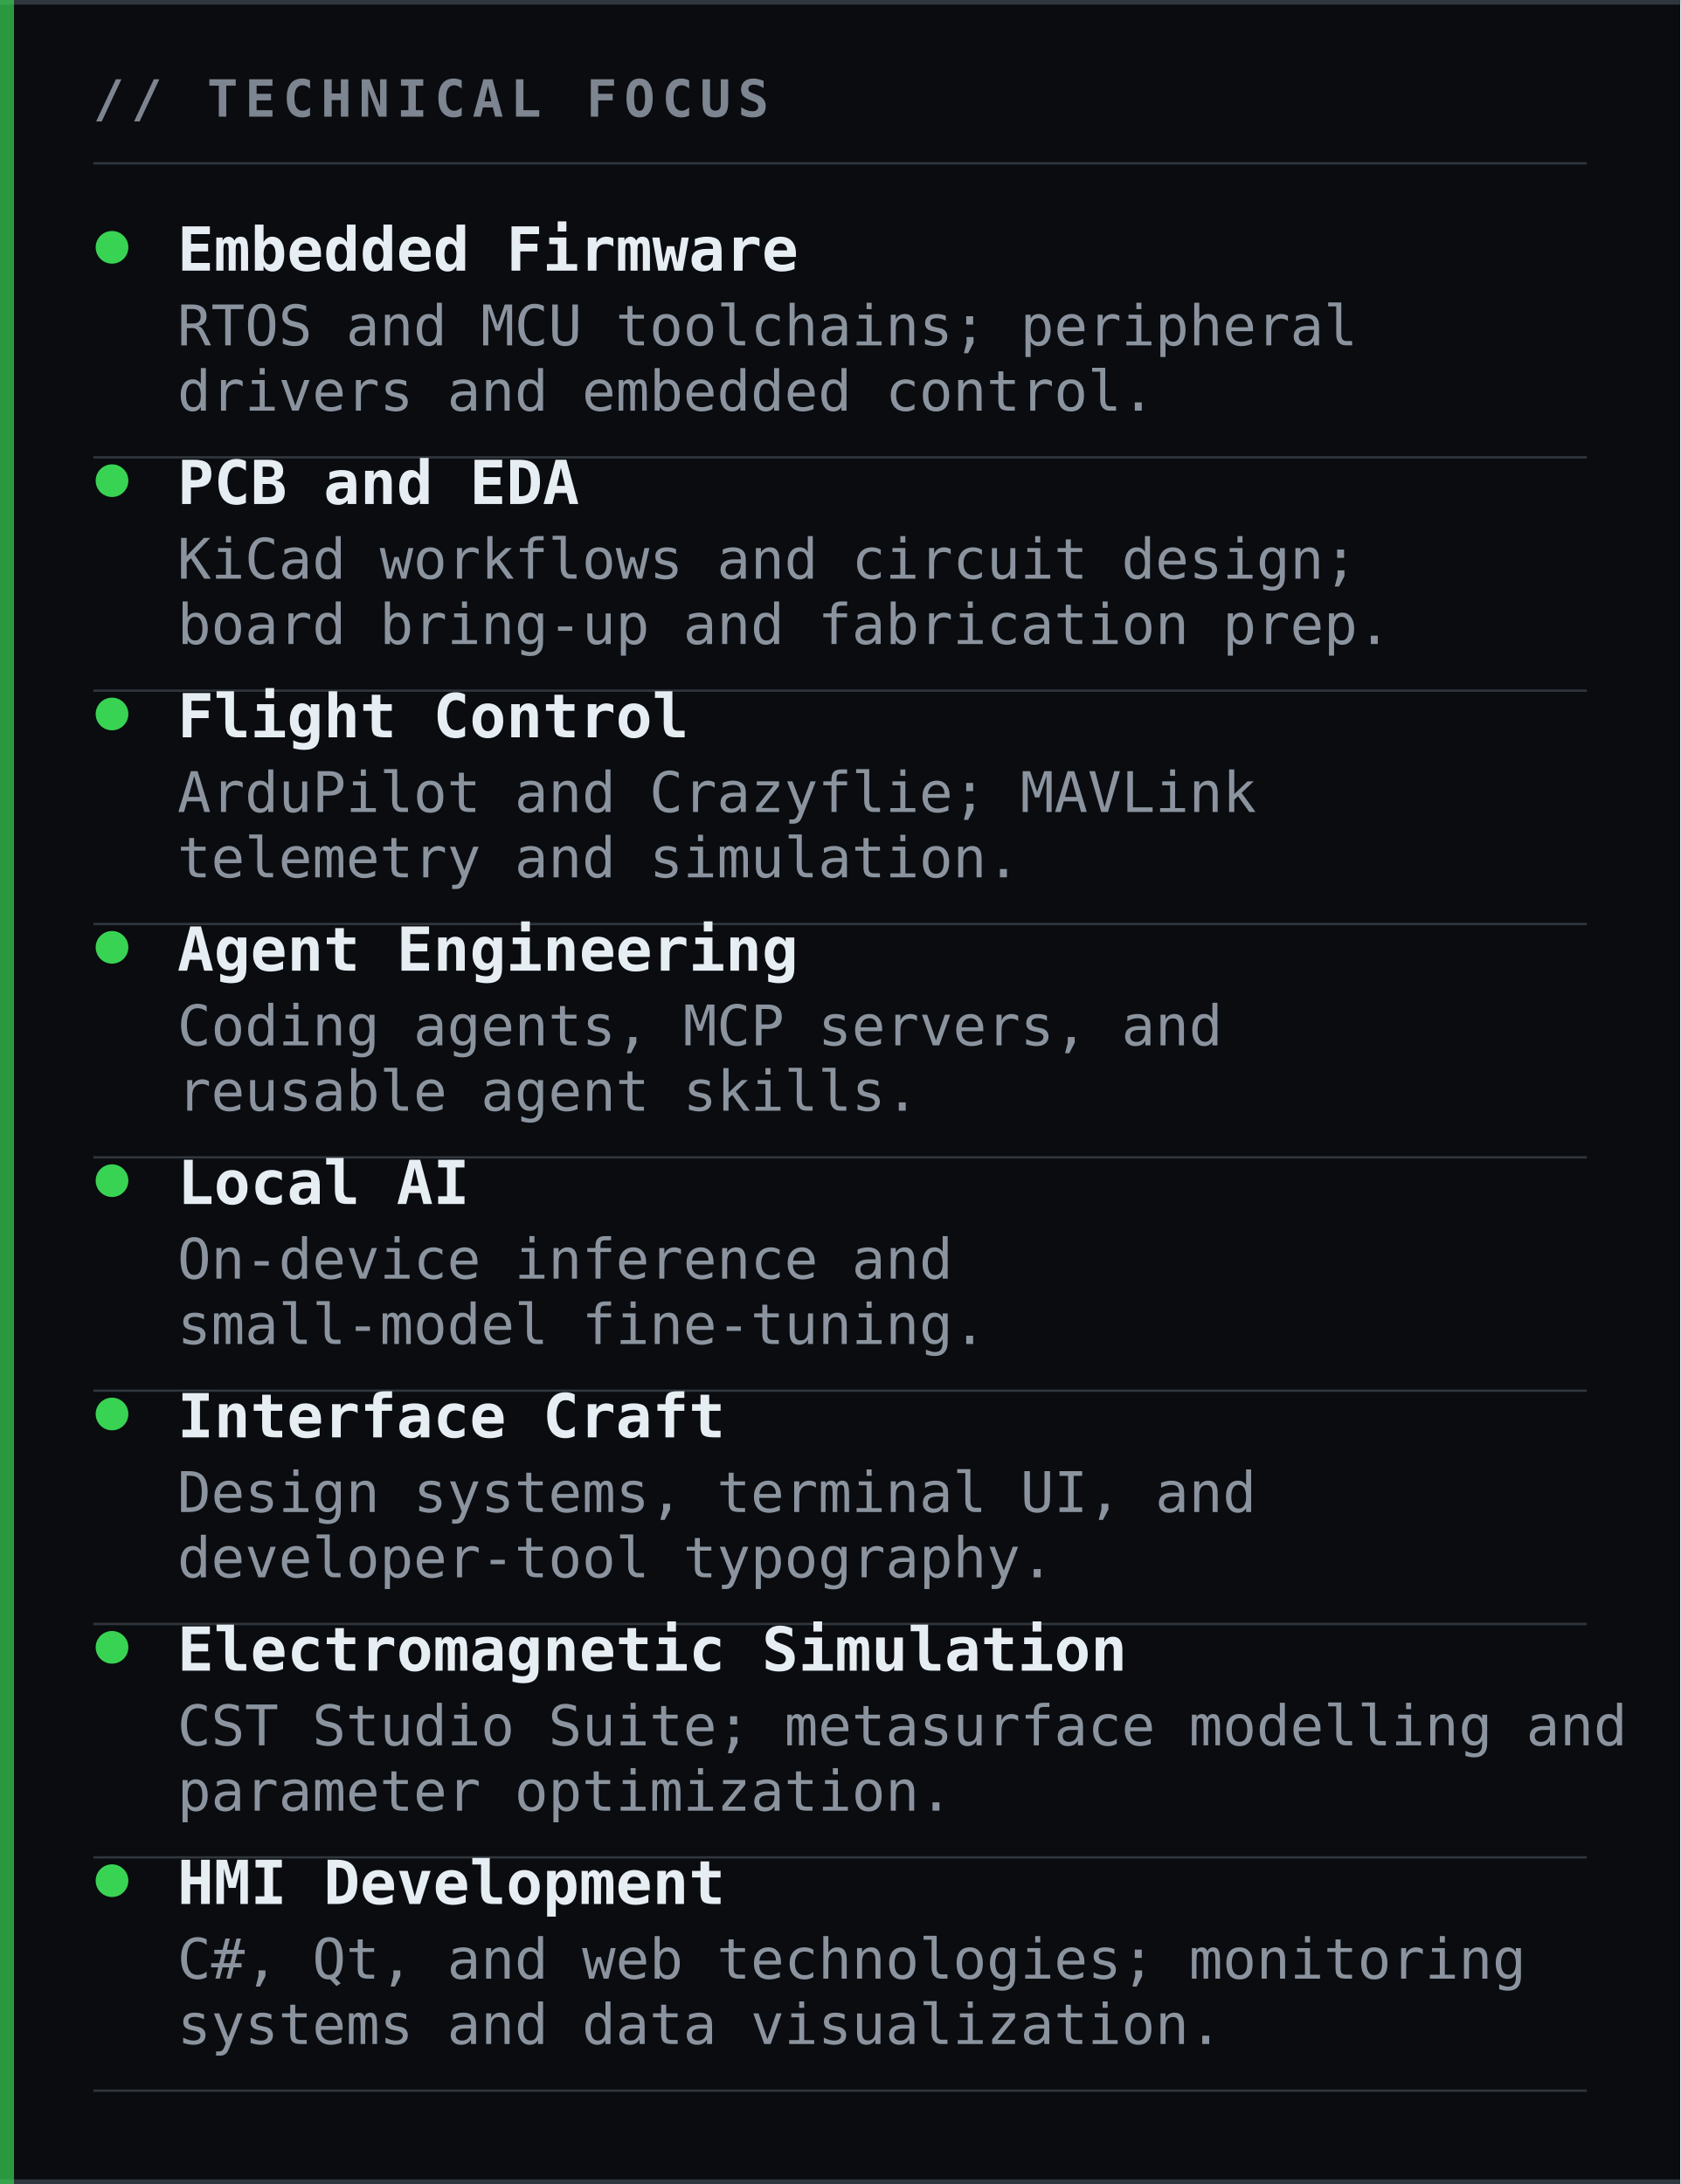
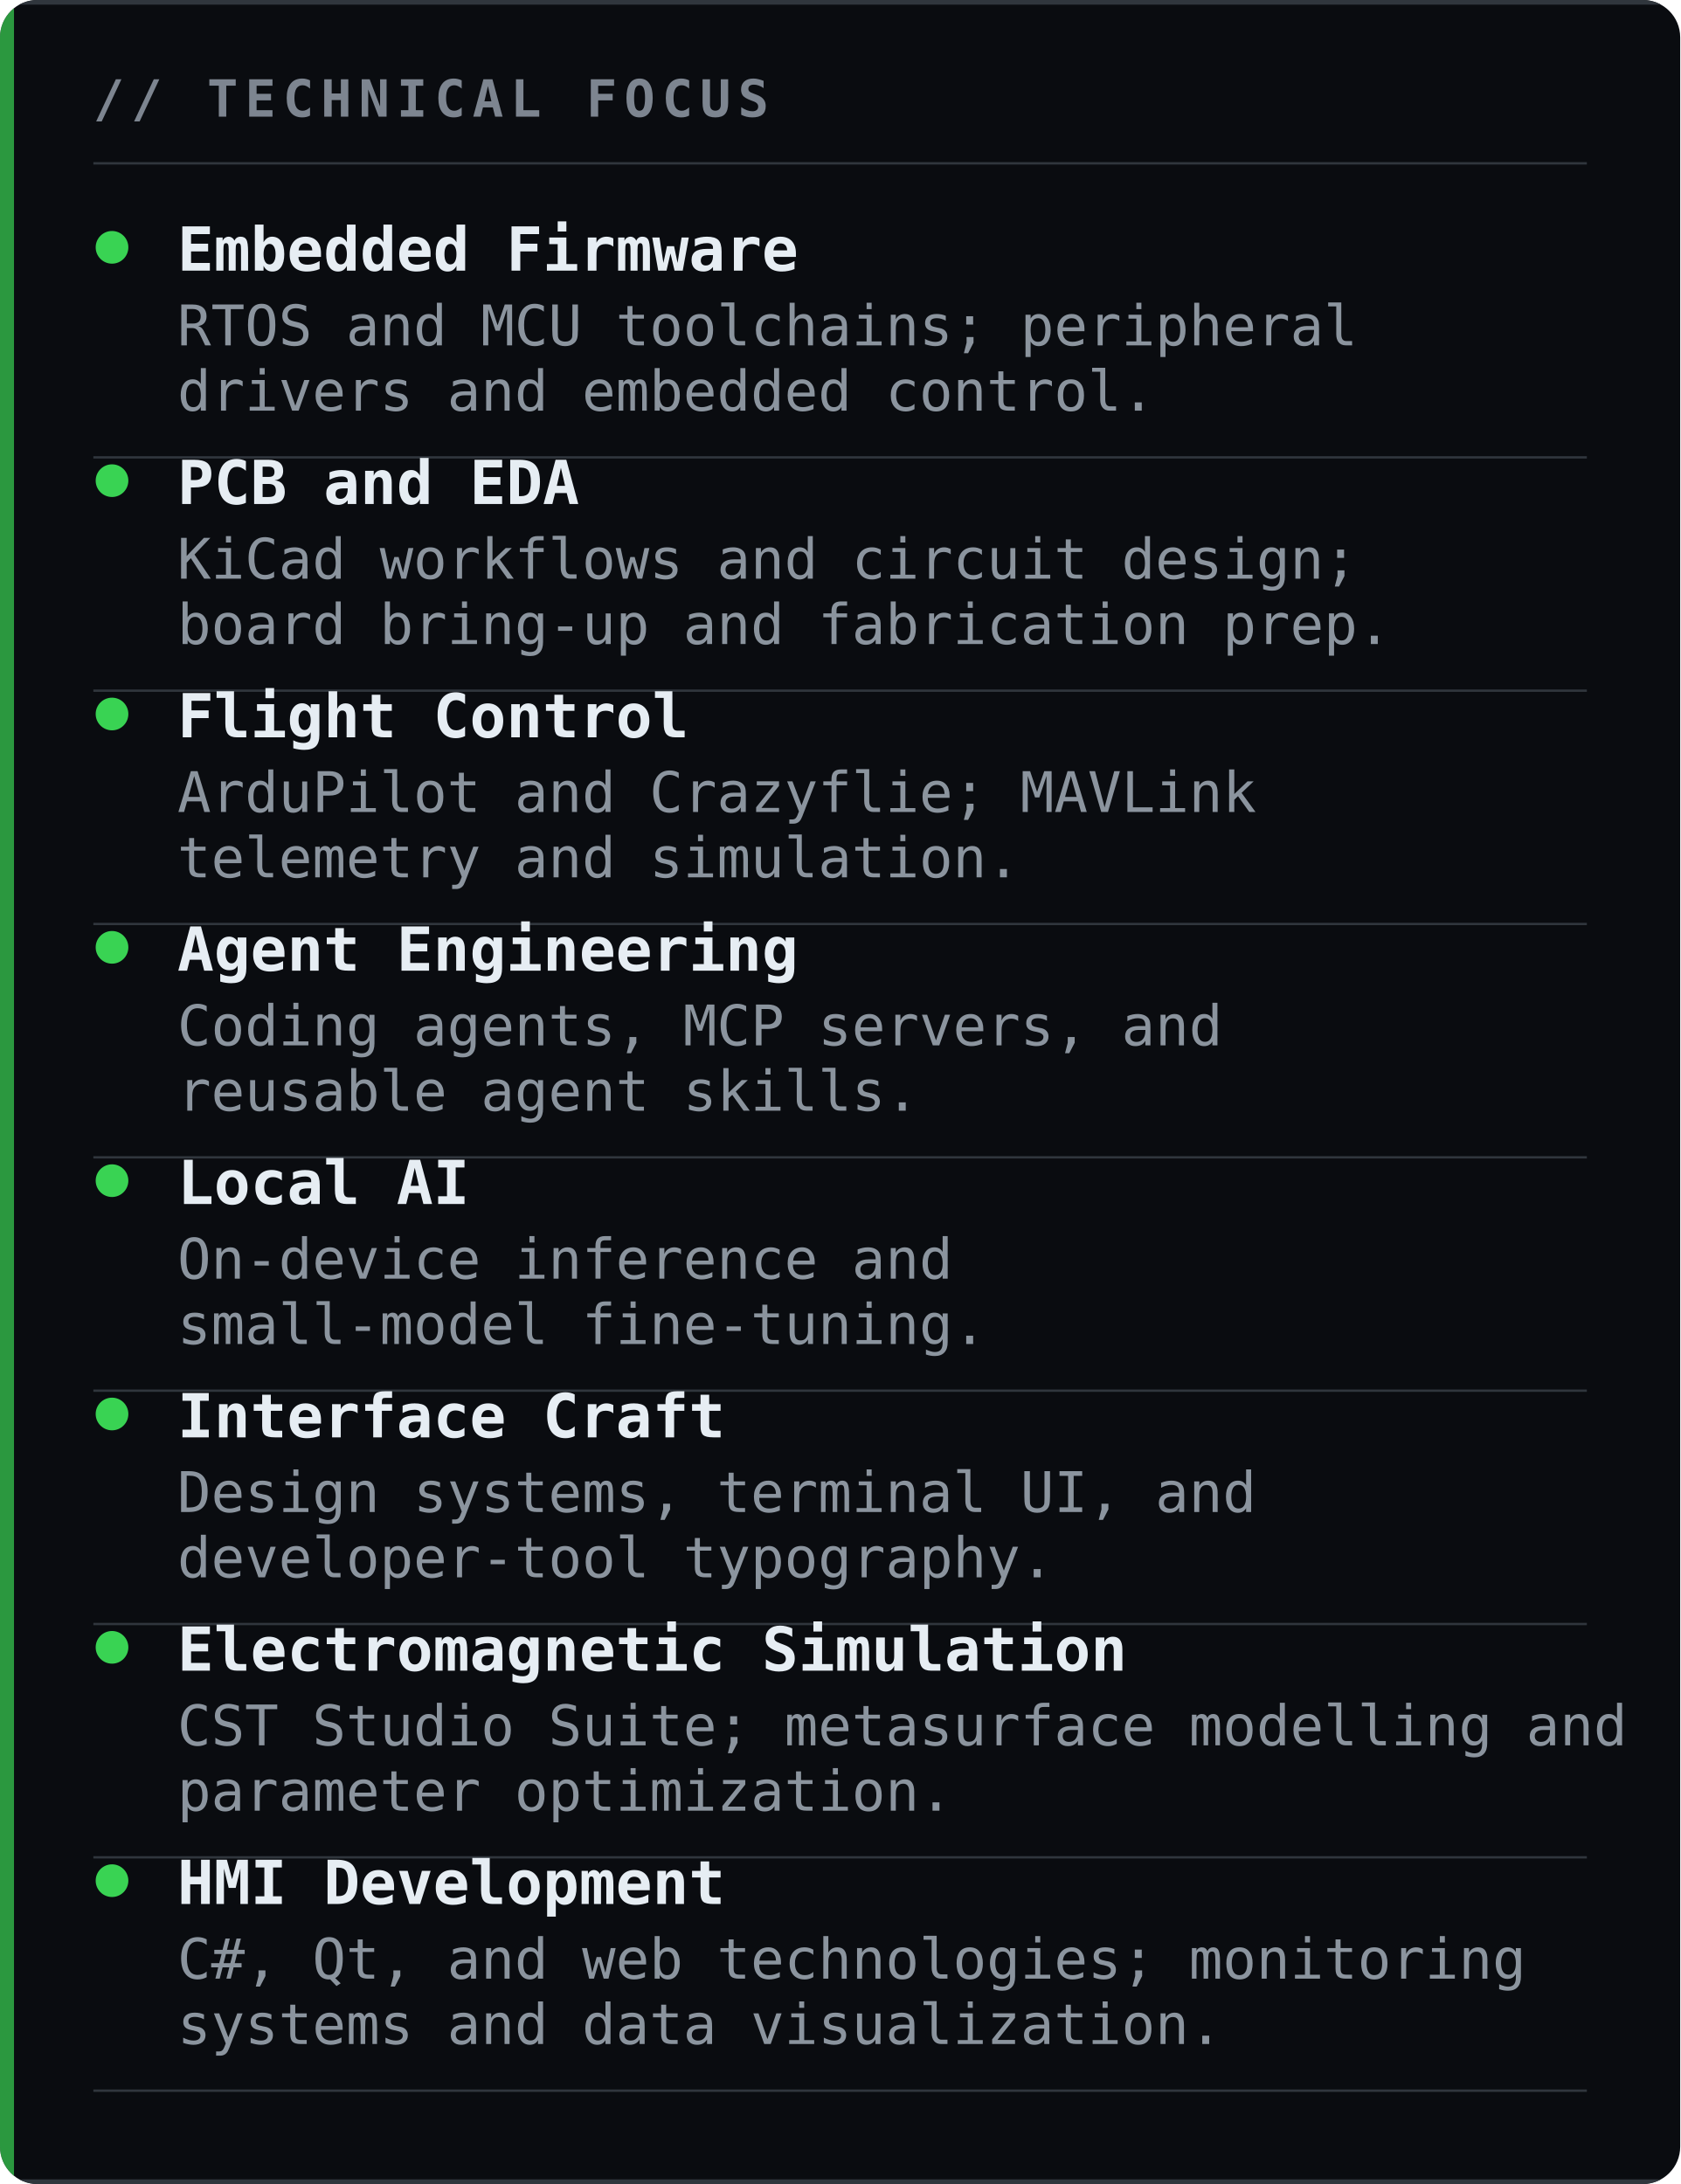
<svg xmlns="http://www.w3.org/2000/svg" width="360" height="468" viewBox="0 0 360 468" role="img" aria-labelledby="title desc">
-   <rect width="360" height="468" fill="#0a0c10" />
-   <path d="M0 .5H360M0 467.5H360" stroke="#30363d" stroke-width="1" />
-   <text x="20" y="25" font-family="Consolas, Menlo, 'DejaVu Sans Mono', 'Courier New', monospace" font-size="11" font-weight="700" letter-spacing="1.5" fill="#7d8590">// TECHNICAL FOCUS</text>
-   <path d="M20 35H340" stroke="#30363d" stroke-width=".5" />
-   <circle cx="24" cy="53" r="3.5" fill="#39d353" />
-   <text x="38" y="58" font-family="Consolas, Menlo, 'DejaVu Sans Mono', 'Courier New', monospace" font-size="13" font-weight="700" fill="#e6edf3">Embedded Firmware</text>
-   <text x="38" y="74" font-family="Consolas, Menlo, 'DejaVu Sans Mono', 'Courier New', monospace" font-size="12" fill="#8b949e">RTOS and MCU toolchains; peripheral</text>
-   <text x="38" y="88" font-family="Consolas, Menlo, 'DejaVu Sans Mono', 'Courier New', monospace" font-size="12" fill="#8b949e">drivers and embedded control.</text>
-   <path d="M20 98H340" stroke="#30363d" stroke-width=".5" />
-   <circle cx="24" cy="103" r="3.5" fill="#39d353" />
-   <text x="38" y="108" font-family="Consolas, Menlo, 'DejaVu Sans Mono', 'Courier New', monospace" font-size="13" font-weight="700" fill="#e6edf3">PCB and EDA</text>
-   <text x="38" y="124" font-family="Consolas, Menlo, 'DejaVu Sans Mono', 'Courier New', monospace" font-size="12" fill="#8b949e">KiCad workflows and circuit design;</text>
-   <text x="38" y="138" font-family="Consolas, Menlo, 'DejaVu Sans Mono', 'Courier New', monospace" font-size="12" fill="#8b949e">board bring-up and fabrication prep.</text>
-   <path d="M20 148H340" stroke="#30363d" stroke-width=".5" />
-   <circle cx="24" cy="153" r="3.5" fill="#39d353" />
-   <text x="38" y="158" font-family="Consolas, Menlo, 'DejaVu Sans Mono', 'Courier New', monospace" font-size="13" font-weight="700" fill="#e6edf3">Flight Control</text>
-   <text x="38" y="174" font-family="Consolas, Menlo, 'DejaVu Sans Mono', 'Courier New', monospace" font-size="12" fill="#8b949e">ArduPilot and Crazyflie; MAVLink</text>
-   <text x="38" y="188" font-family="Consolas, Menlo, 'DejaVu Sans Mono', 'Courier New', monospace" font-size="12" fill="#8b949e">telemetry and simulation.</text>
-   <path d="M20 198H340" stroke="#30363d" stroke-width=".5" />
-   <circle cx="24" cy="203" r="3.5" fill="#39d353" />
-   <text x="38" y="208" font-family="Consolas, Menlo, 'DejaVu Sans Mono', 'Courier New', monospace" font-size="13" font-weight="700" fill="#e6edf3">Agent Engineering</text>
-   <text x="38" y="224" font-family="Consolas, Menlo, 'DejaVu Sans Mono', 'Courier New', monospace" font-size="12" fill="#8b949e">Coding agents, MCP servers, and</text>
-   <text x="38" y="238" font-family="Consolas, Menlo, 'DejaVu Sans Mono', 'Courier New', monospace" font-size="12" fill="#8b949e">reusable agent skills.</text>
-   <path d="M20 248H340" stroke="#30363d" stroke-width=".5" />
-   <circle cx="24" cy="253" r="3.5" fill="#39d353" />
-   <text x="38" y="258" font-family="Consolas, Menlo, 'DejaVu Sans Mono', 'Courier New', monospace" font-size="13" font-weight="700" fill="#e6edf3">Local AI</text>
-   <text x="38" y="274" font-family="Consolas, Menlo, 'DejaVu Sans Mono', 'Courier New', monospace" font-size="12" fill="#8b949e">On-device inference and</text>
-   <text x="38" y="288" font-family="Consolas, Menlo, 'DejaVu Sans Mono', 'Courier New', monospace" font-size="12" fill="#8b949e">small-model fine-tuning.</text>
-   <path d="M20 298H340" stroke="#30363d" stroke-width=".5" />
-   <circle cx="24" cy="303" r="3.5" fill="#39d353" />
-   <text x="38" y="308" font-family="Consolas, Menlo, 'DejaVu Sans Mono', 'Courier New', monospace" font-size="13" font-weight="700" fill="#e6edf3">Interface Craft</text>
-   <text x="38" y="324" font-family="Consolas, Menlo, 'DejaVu Sans Mono', 'Courier New', monospace" font-size="12" fill="#8b949e">Design systems, terminal UI, and</text>
-   <text x="38" y="338" font-family="Consolas, Menlo, 'DejaVu Sans Mono', 'Courier New', monospace" font-size="12" fill="#8b949e">developer-tool typography.</text>
-   <path d="M20 348H340" stroke="#30363d" stroke-width=".5" />
-   <circle cx="24" cy="353" r="3.5" fill="#39d353" />
-   <text x="38" y="358" font-family="Consolas, Menlo, 'DejaVu Sans Mono', 'Courier New', monospace" font-size="13" font-weight="700" fill="#e6edf3">Electromagnetic Simulation</text>
-   <text x="38" y="374" font-family="Consolas, Menlo, 'DejaVu Sans Mono', 'Courier New', monospace" font-size="12" fill="#8b949e">CST Studio Suite; metasurface modelling and</text>
-   <text x="38" y="388" font-family="Consolas, Menlo, 'DejaVu Sans Mono', 'Courier New', monospace" font-size="12" fill="#8b949e">parameter optimization.</text>
-   <path d="M20 398H340" stroke="#30363d" stroke-width=".5" />
-   <circle cx="24" cy="403" r="3.5" fill="#39d353" />
-   <text x="38" y="408" font-family="Consolas, Menlo, 'DejaVu Sans Mono', 'Courier New', monospace" font-size="13" font-weight="700" fill="#e6edf3">HMI Development</text>
-   <text x="38" y="424" font-family="Consolas, Menlo, 'DejaVu Sans Mono', 'Courier New', monospace" font-size="12" fill="#8b949e">C#, Qt, and web technologies; monitoring</text>
-   <text x="38" y="438" font-family="Consolas, Menlo, 'DejaVu Sans Mono', 'Courier New', monospace" font-size="12" fill="#8b949e">systems and data visualization.</text>
-   <path d="M20 448H340" stroke="#30363d" stroke-width=".5" />
-   <rect width="3" height="468" fill="#39d353" opacity=".7" />
+   <defs>
+     <clipPath id="clip">
+       <rect width="360" height="468" rx="8" />
+     </clipPath>
+   </defs>
+   <g clip-path="url(#clip)">
+     <rect width="360" height="468" fill="#0a0c10" />
+     <path d="M0 .5H360M0 467.5H360" stroke="#30363d" stroke-width="1" />
+     <text x="20" y="25" font-family="Consolas, Menlo, 'DejaVu Sans Mono', 'Courier New', monospace" font-size="11" font-weight="700" letter-spacing="1.5" fill="#7d8590">// TECHNICAL FOCUS</text>
+     <path d="M20 35H340" stroke="#30363d" stroke-width=".5" />
+     <circle cx="24" cy="53" r="3.5" fill="#39d353" />
+     <text x="38" y="58" font-family="Consolas, Menlo, 'DejaVu Sans Mono', 'Courier New', monospace" font-size="13" font-weight="700" fill="#e6edf3">Embedded Firmware</text>
+     <text x="38" y="74" font-family="Consolas, Menlo, 'DejaVu Sans Mono', 'Courier New', monospace" font-size="12" fill="#8b949e">RTOS and MCU toolchains; peripheral</text>
+     <text x="38" y="88" font-family="Consolas, Menlo, 'DejaVu Sans Mono', 'Courier New', monospace" font-size="12" fill="#8b949e">drivers and embedded control.</text>
+     <path d="M20 98H340" stroke="#30363d" stroke-width=".5" />
+     <circle cx="24" cy="103" r="3.5" fill="#39d353" />
+     <text x="38" y="108" font-family="Consolas, Menlo, 'DejaVu Sans Mono', 'Courier New', monospace" font-size="13" font-weight="700" fill="#e6edf3">PCB and EDA</text>
+     <text x="38" y="124" font-family="Consolas, Menlo, 'DejaVu Sans Mono', 'Courier New', monospace" font-size="12" fill="#8b949e">KiCad workflows and circuit design;</text>
+     <text x="38" y="138" font-family="Consolas, Menlo, 'DejaVu Sans Mono', 'Courier New', monospace" font-size="12" fill="#8b949e">board bring-up and fabrication prep.</text>
+     <path d="M20 148H340" stroke="#30363d" stroke-width=".5" />
+     <circle cx="24" cy="153" r="3.5" fill="#39d353" />
+     <text x="38" y="158" font-family="Consolas, Menlo, 'DejaVu Sans Mono', 'Courier New', monospace" font-size="13" font-weight="700" fill="#e6edf3">Flight Control</text>
+     <text x="38" y="174" font-family="Consolas, Menlo, 'DejaVu Sans Mono', 'Courier New', monospace" font-size="12" fill="#8b949e">ArduPilot and Crazyflie; MAVLink</text>
+     <text x="38" y="188" font-family="Consolas, Menlo, 'DejaVu Sans Mono', 'Courier New', monospace" font-size="12" fill="#8b949e">telemetry and simulation.</text>
+     <path d="M20 198H340" stroke="#30363d" stroke-width=".5" />
+     <circle cx="24" cy="203" r="3.5" fill="#39d353" />
+     <text x="38" y="208" font-family="Consolas, Menlo, 'DejaVu Sans Mono', 'Courier New', monospace" font-size="13" font-weight="700" fill="#e6edf3">Agent Engineering</text>
+     <text x="38" y="224" font-family="Consolas, Menlo, 'DejaVu Sans Mono', 'Courier New', monospace" font-size="12" fill="#8b949e">Coding agents, MCP servers, and</text>
+     <text x="38" y="238" font-family="Consolas, Menlo, 'DejaVu Sans Mono', 'Courier New', monospace" font-size="12" fill="#8b949e">reusable agent skills.</text>
+     <path d="M20 248H340" stroke="#30363d" stroke-width=".5" />
+     <circle cx="24" cy="253" r="3.5" fill="#39d353" />
+     <text x="38" y="258" font-family="Consolas, Menlo, 'DejaVu Sans Mono', 'Courier New', monospace" font-size="13" font-weight="700" fill="#e6edf3">Local AI</text>
+     <text x="38" y="274" font-family="Consolas, Menlo, 'DejaVu Sans Mono', 'Courier New', monospace" font-size="12" fill="#8b949e">On-device inference and</text>
+     <text x="38" y="288" font-family="Consolas, Menlo, 'DejaVu Sans Mono', 'Courier New', monospace" font-size="12" fill="#8b949e">small-model fine-tuning.</text>
+     <path d="M20 298H340" stroke="#30363d" stroke-width=".5" />
+     <circle cx="24" cy="303" r="3.5" fill="#39d353" />
+     <text x="38" y="308" font-family="Consolas, Menlo, 'DejaVu Sans Mono', 'Courier New', monospace" font-size="13" font-weight="700" fill="#e6edf3">Interface Craft</text>
+     <text x="38" y="324" font-family="Consolas, Menlo, 'DejaVu Sans Mono', 'Courier New', monospace" font-size="12" fill="#8b949e">Design systems, terminal UI, and</text>
+     <text x="38" y="338" font-family="Consolas, Menlo, 'DejaVu Sans Mono', 'Courier New', monospace" font-size="12" fill="#8b949e">developer-tool typography.</text>
+     <path d="M20 348H340" stroke="#30363d" stroke-width=".5" />
+     <circle cx="24" cy="353" r="3.5" fill="#39d353" />
+     <text x="38" y="358" font-family="Consolas, Menlo, 'DejaVu Sans Mono', 'Courier New', monospace" font-size="13" font-weight="700" fill="#e6edf3">Electromagnetic Simulation</text>
+     <text x="38" y="374" font-family="Consolas, Menlo, 'DejaVu Sans Mono', 'Courier New', monospace" font-size="12" fill="#8b949e">CST Studio Suite; metasurface modelling and</text>
+     <text x="38" y="388" font-family="Consolas, Menlo, 'DejaVu Sans Mono', 'Courier New', monospace" font-size="12" fill="#8b949e">parameter optimization.</text>
+     <path d="M20 398H340" stroke="#30363d" stroke-width=".5" />
+     <circle cx="24" cy="403" r="3.5" fill="#39d353" />
+     <text x="38" y="408" font-family="Consolas, Menlo, 'DejaVu Sans Mono', 'Courier New', monospace" font-size="13" font-weight="700" fill="#e6edf3">HMI Development</text>
+     <text x="38" y="424" font-family="Consolas, Menlo, 'DejaVu Sans Mono', 'Courier New', monospace" font-size="12" fill="#8b949e">C#, Qt, and web technologies; monitoring</text>
+     <text x="38" y="438" font-family="Consolas, Menlo, 'DejaVu Sans Mono', 'Courier New', monospace" font-size="12" fill="#8b949e">systems and data visualization.</text>
+     <path d="M20 448H340" stroke="#30363d" stroke-width=".5" />
+     <rect width="3" height="468" fill="#39d353" opacity=".7" />
+   </g>
</svg>
